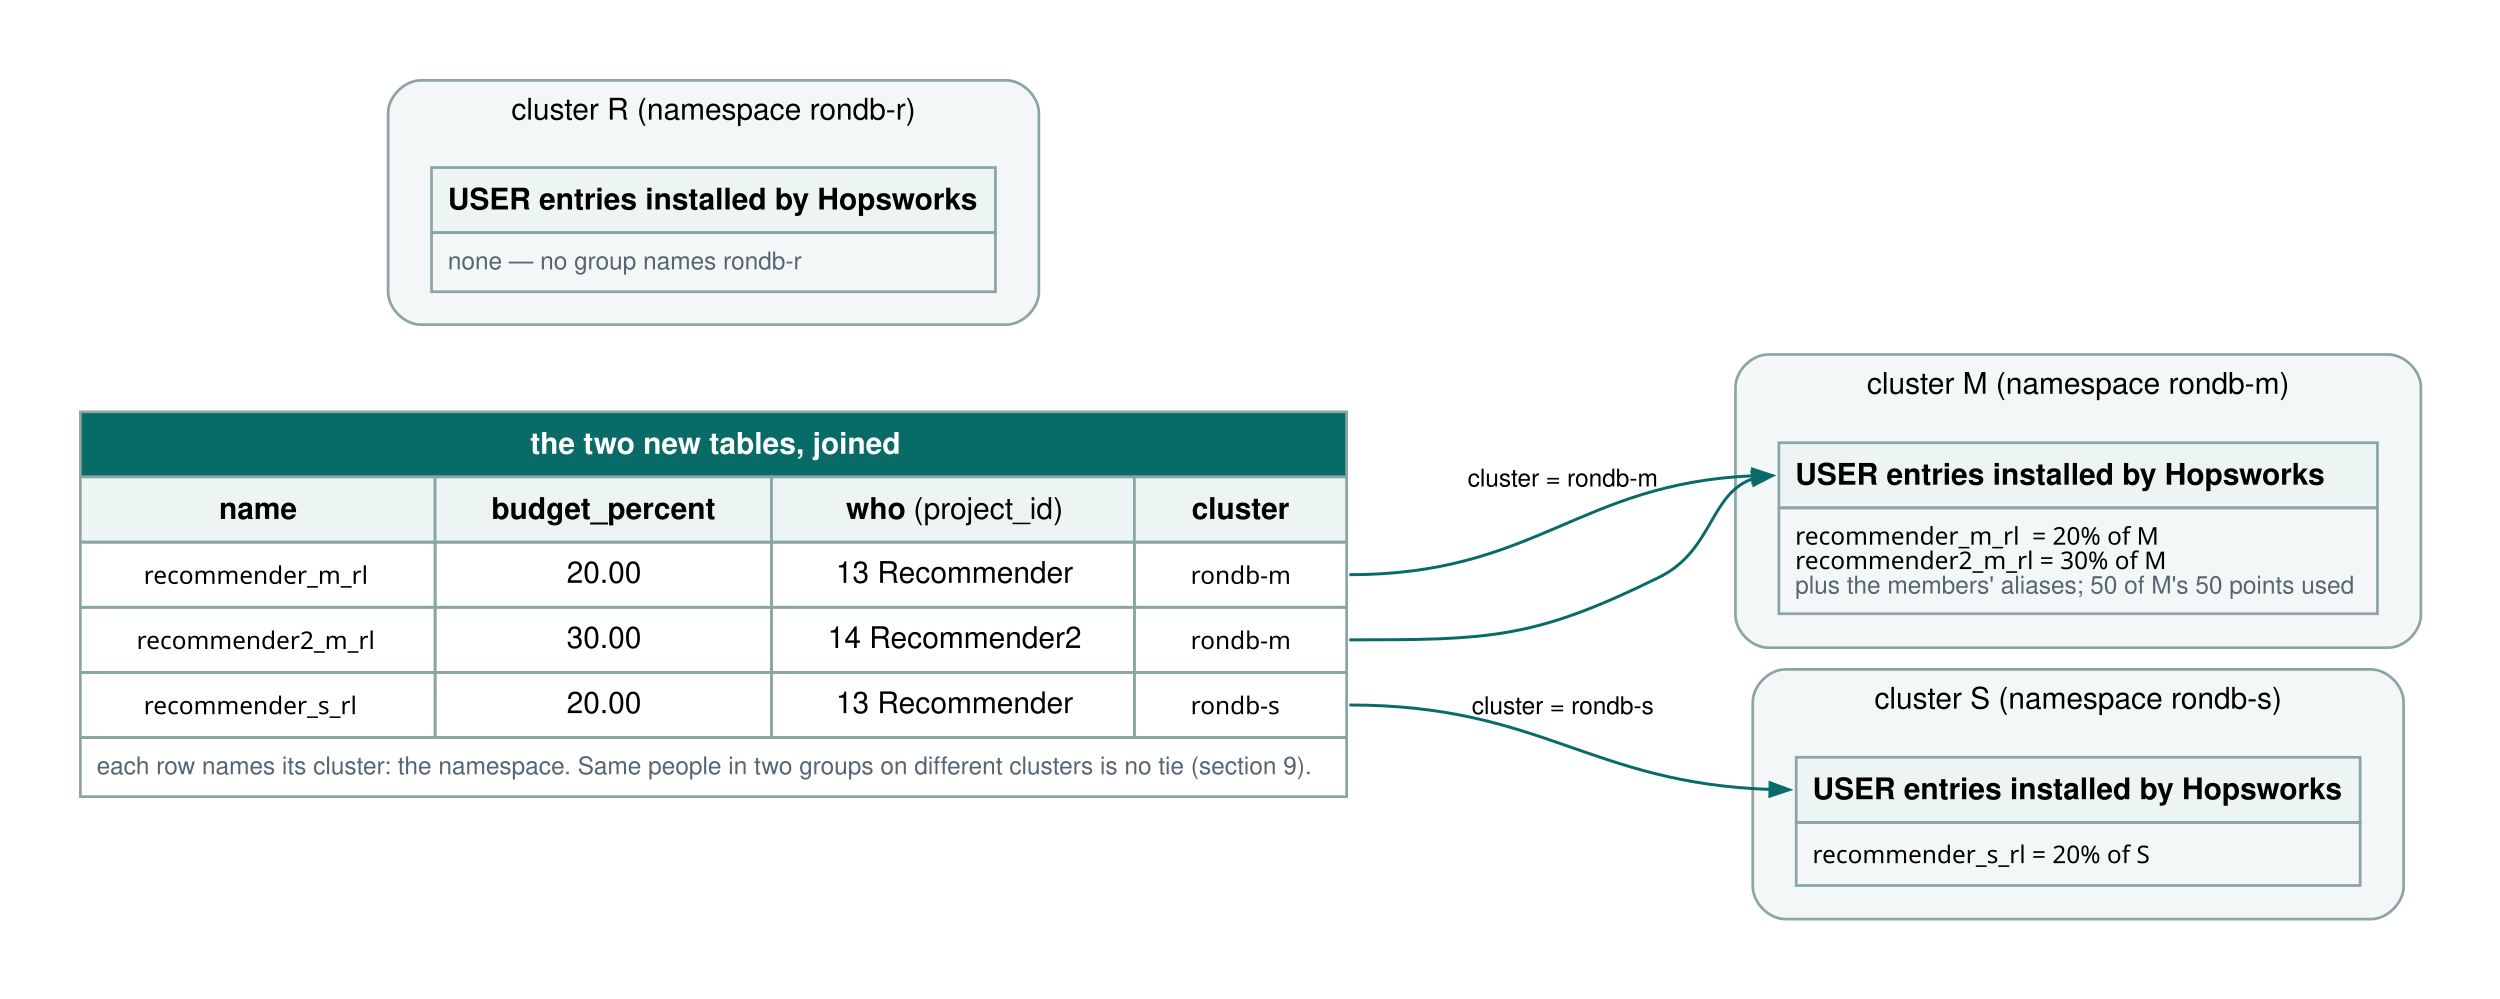
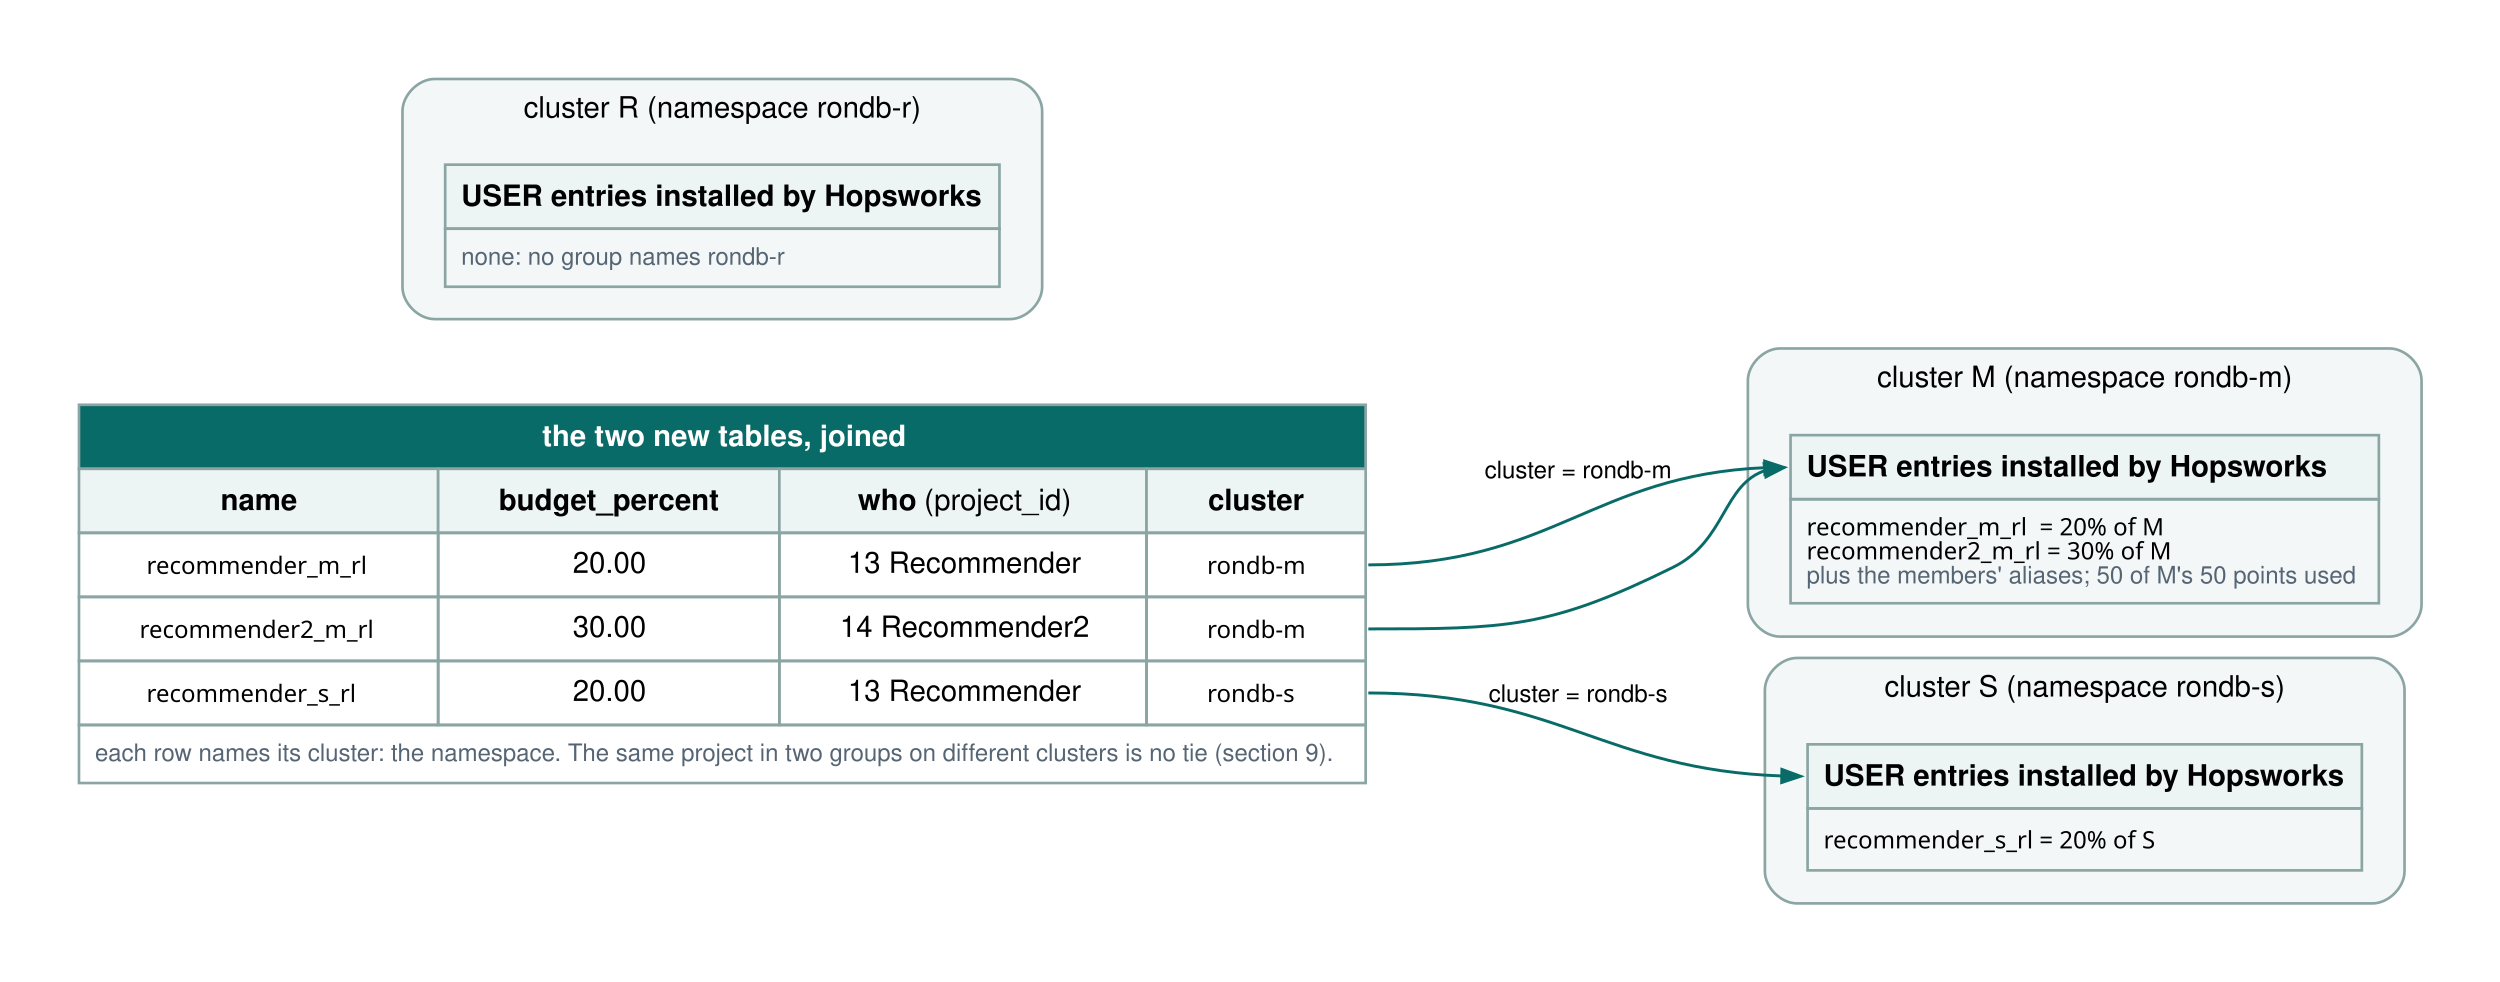
- <svg xmlns="http://www.w3.org/2000/svg" width="921pt" height="368pt" viewBox="0.00 0.00 921.00 368.00">
+ <svg xmlns="http://www.w3.org/2000/svg" width="937pt" height="368pt" viewBox="0.00 0.00 937.00 368.00">
  <g id="graph0" class="graph" transform="scale(1 1) rotate(0) translate(21.6 346.6)">
-     <polygon fill="white" stroke="none" points="-21.6,21.6 -21.6,-346.6 899.85,-346.6 899.85,21.6 -21.6,21.6" />
+     <polygon fill="white" stroke="none" points="-21.6,21.6 -21.6,-346.6 915.6,-346.6 915.6,21.6 -21.6,21.6" />
    <g id="clust1" class="cluster">
-       <path fill="#f4f7f7" stroke="#8aa5a3" d="M629.75,-108C629.75,-108 858.25,-108 858.25,-108 864.25,-108 870.25,-114 870.25,-120 870.25,-120 870.25,-204 870.25,-204 870.25,-210 864.25,-216 858.25,-216 858.25,-216 629.75,-216 629.75,-216 623.75,-216 617.75,-210 617.75,-204 617.75,-204 617.75,-120 617.75,-120 617.75,-114 623.75,-108 629.75,-108" />
-       <text xml:space="preserve" text-anchor="middle" x="744" y="-201.55" font-family="Helvetica,sans-Serif" font-size="11.00">cluster M (namespace rondb-m)</text>
+       <path fill="#f4f7f7" stroke="#8aa5a3" d="M645.5,-108C645.5,-108 874,-108 874,-108 880,-108 886,-114 886,-120 886,-120 886,-204 886,-204 886,-210 880,-216 874,-216 874,-216 645.5,-216 645.5,-216 639.5,-216 633.5,-210 633.5,-204 633.5,-204 633.5,-120 633.5,-120 633.5,-114 639.5,-108 645.5,-108" />
+       <text xml:space="preserve" text-anchor="middle" x="759.75" y="-201.55" font-family="Helvetica,sans-Serif" font-size="11.00">cluster M (namespace rondb-m)</text>
    </g>
    <g id="clust2" class="cluster">
-       <path fill="#f4f7f7" stroke="#8aa5a3" d="M636.12,-8C636.12,-8 851.88,-8 851.88,-8 857.88,-8 863.88,-14 863.88,-20 863.88,-20 863.88,-88 863.88,-88 863.88,-94 857.88,-100 851.88,-100 851.88,-100 636.12,-100 636.12,-100 630.12,-100 624.12,-94 624.12,-88 624.12,-88 624.12,-20 624.12,-20 624.12,-14 630.12,-8 636.12,-8" />
-       <text xml:space="preserve" text-anchor="middle" x="744" y="-85.55" font-family="Helvetica,sans-Serif" font-size="11.00">cluster S (namespace rondb-s)</text>
+       <path fill="#f4f7f7" stroke="#8aa5a3" d="M651.88,-8C651.88,-8 867.62,-8 867.62,-8 873.62,-8 879.62,-14 879.62,-20 879.62,-20 879.62,-88 879.62,-88 879.62,-94 873.62,-100 867.62,-100 867.62,-100 651.88,-100 651.88,-100 645.88,-100 639.88,-94 639.88,-88 639.88,-88 639.88,-20 639.88,-20 639.88,-14 645.88,-8 651.88,-8" />
+       <text xml:space="preserve" text-anchor="middle" x="759.75" y="-85.55" font-family="Helvetica,sans-Serif" font-size="11.00">cluster S (namespace rondb-s)</text>
    </g>
    <g id="clust3" class="cluster">
-       <path fill="#f4f7f7" stroke="#8aa5a3" d="M133.38,-227C133.38,-227 349.12,-227 349.12,-227 355.12,-227 361.12,-233 361.12,-239 361.12,-239 361.12,-305 361.12,-305 361.12,-311 355.12,-317 349.12,-317 349.12,-317 133.38,-317 133.38,-317 127.37,-317 121.38,-311 121.38,-305 121.38,-305 121.38,-239 121.38,-239 121.38,-233 127.38,-227 133.38,-227" />
-       <text xml:space="preserve" text-anchor="middle" x="241.25" y="-302.55" font-family="Helvetica,sans-Serif" font-size="11.00">cluster R (namespace rondb-r)</text>
+       <path fill="#f4f7f7" stroke="#8aa5a3" d="M141.25,-227C141.25,-227 357,-227 357,-227 363,-227 369,-233 369,-239 369,-239 369,-305 369,-305 369,-311 363,-317 357,-317 357,-317 141.25,-317 141.25,-317 135.25,-317 129.25,-311 129.25,-305 129.25,-305 129.25,-239 129.25,-239 129.25,-233 135.25,-227 141.25,-227" />
+       <text xml:space="preserve" text-anchor="middle" x="249.12" y="-302.55" font-family="Helvetica,sans-Serif" font-size="11.00">cluster R (namespace rondb-r)</text>
    </g>
    <g id="node1" class="node">
-       <polygon fill="#096b67" stroke="none" points="8,-170.88 8,-194.88 474.5,-194.88 474.5,-170.88 8,-170.88" />
-       <polygon fill="none" stroke="#8aa5a3" points="8,-170.88 8,-194.88 474.5,-194.88 474.5,-170.88 8,-170.88" />
-       <text xml:space="preserve" text-anchor="start" x="173.75" y="-179.43" font-family="Helvetica,sans-Serif" font-weight="bold" font-size="11.00" fill="white">the two new tables, joined</text>
-       <polygon fill="#edf4f4" stroke="none" points="8,-146.88 8,-170.88 138.69,-170.88 138.69,-146.88 8,-146.88" />
-       <polygon fill="none" stroke="#8aa5a3" points="8,-146.88 8,-170.88 138.69,-170.88 138.69,-146.88 8,-146.88" />
-       <text xml:space="preserve" text-anchor="start" x="59.09" y="-155.43" font-family="Helvetica,sans-Serif" font-weight="bold" font-size="11.00">name</text>
-       <polygon fill="#edf4f4" stroke="none" points="138.69,-146.88 138.69,-170.88 262.62,-170.88 262.62,-146.88 138.69,-146.88" />
-       <polygon fill="none" stroke="#8aa5a3" points="138.69,-146.88 138.69,-170.88 262.62,-170.88 262.62,-146.88 138.69,-146.88" />
-       <text xml:space="preserve" text-anchor="start" x="159.41" y="-155.43" font-family="Helvetica,sans-Serif" font-weight="bold" font-size="11.00">budget_percent</text>
-       <polygon fill="#edf4f4" stroke="none" points="262.62,-146.88 262.62,-170.88 396.31,-170.88 396.31,-146.88 262.62,-146.88" />
-       <polygon fill="none" stroke="#8aa5a3" points="262.62,-146.88 262.62,-170.88 396.31,-170.88 396.31,-146.88 262.62,-146.88" />
-       <text xml:space="preserve" text-anchor="start" x="290.09" y="-155.43" font-family="Helvetica,sans-Serif" font-weight="bold" font-size="11.00">who</text>
-       <text xml:space="preserve" text-anchor="start" x="311.84" y="-155.43" font-family="Helvetica,sans-Serif" font-size="11.00"> (project_id)</text>
-       <polygon fill="#edf4f4" stroke="none" points="396.31,-146.88 396.31,-170.88 474.5,-170.88 474.5,-146.88 396.31,-146.88" />
-       <polygon fill="none" stroke="#8aa5a3" points="396.31,-146.88 396.31,-170.88 474.5,-170.88 474.5,-146.88 396.31,-146.88" />
-       <text xml:space="preserve" text-anchor="start" x="417.41" y="-155.43" font-family="Helvetica,sans-Serif" font-weight="bold" font-size="11.00">cluster</text>
-       <polygon fill="none" stroke="#8aa5a3" points="8,-122.88 8,-146.88 138.69,-146.88 138.69,-122.88 8,-122.88" />
-       <text xml:space="preserve" text-anchor="start" x="31.34" y="-131.5" font-family="Menlo" font-size="9.00">recommender_m_rl</text>
-       <polygon fill="none" stroke="#8aa5a3" points="138.69,-122.88 138.69,-146.88 262.62,-146.88 262.62,-122.88 138.69,-122.88" />
-       <text xml:space="preserve" text-anchor="start" x="187.16" y="-131.88" font-family="Helvetica,sans-Serif" font-size="11.00">20.00</text>
-       <polygon fill="none" stroke="#8aa5a3" points="262.62,-122.88 262.62,-146.88 396.31,-146.88 396.31,-122.88 262.62,-122.88" />
-       <text xml:space="preserve" text-anchor="start" x="286.34" y="-131.88" font-family="Helvetica,sans-Serif" font-size="11.00">13 Recommender</text>
-       <polygon fill="none" stroke="#8aa5a3" points="396.31,-122.88 396.31,-146.88 474.5,-146.88 474.5,-122.88 396.31,-122.88" />
-       <text xml:space="preserve" text-anchor="start" x="417.03" y="-131.5" font-family="Menlo" font-size="9.00">rondb-m</text>
-       <polygon fill="none" stroke="#8aa5a3" points="8,-98.88 8,-122.88 138.69,-122.88 138.69,-98.88 8,-98.88" />
-       <text xml:space="preserve" text-anchor="start" x="28.72" y="-107.5" font-family="Menlo" font-size="9.00">recommender2_m_rl</text>
-       <polygon fill="none" stroke="#8aa5a3" points="138.69,-98.88 138.69,-122.88 262.62,-122.88 262.62,-98.88 138.69,-98.88" />
-       <text xml:space="preserve" text-anchor="start" x="187.16" y="-107.88" font-family="Helvetica,sans-Serif" font-size="11.00">30.00</text>
-       <polygon fill="none" stroke="#8aa5a3" points="262.62,-98.88 262.62,-122.88 396.31,-122.88 396.31,-98.88 262.62,-98.88" />
-       <text xml:space="preserve" text-anchor="start" x="283.34" y="-107.88" font-family="Helvetica,sans-Serif" font-size="11.00">14 Recommender2</text>
-       <polygon fill="none" stroke="#8aa5a3" points="396.31,-98.88 396.31,-122.88 474.5,-122.88 474.5,-98.88 396.31,-98.88" />
-       <text xml:space="preserve" text-anchor="start" x="417.03" y="-107.5" font-family="Menlo" font-size="9.00">rondb-m</text>
-       <polygon fill="none" stroke="#8aa5a3" points="8,-74.88 8,-98.88 138.69,-98.88 138.69,-74.88 8,-74.88" />
-       <text xml:space="preserve" text-anchor="start" x="31.34" y="-83.5" font-family="Menlo" font-size="9.00">recommender_s_rl</text>
-       <polygon fill="none" stroke="#8aa5a3" points="138.69,-74.88 138.69,-98.88 262.62,-98.88 262.62,-74.88 138.69,-74.88" />
-       <text xml:space="preserve" text-anchor="start" x="187.16" y="-83.88" font-family="Helvetica,sans-Serif" font-size="11.00">20.00</text>
-       <polygon fill="none" stroke="#8aa5a3" points="262.62,-74.88 262.62,-98.88 396.31,-98.88 396.31,-74.88 262.62,-74.88" />
-       <text xml:space="preserve" text-anchor="start" x="286.34" y="-83.88" font-family="Helvetica,sans-Serif" font-size="11.00">13 Recommender</text>
-       <polygon fill="none" stroke="#8aa5a3" points="396.31,-74.88 396.31,-98.88 474.5,-98.88 474.5,-74.88 396.31,-74.88" />
-       <text xml:space="preserve" text-anchor="start" x="417.03" y="-83.5" font-family="Menlo" font-size="9.00">rondb-s</text>
-       <polygon fill="none" stroke="#8aa5a3" points="8,-53.12 8,-74.88 474.5,-74.88 474.5,-53.12 8,-53.12" />
-       <text xml:space="preserve" text-anchor="start" x="14" y="-61.38" font-family="Helvetica,sans-Serif" font-size="9.00" fill="#566574">each row names its cluster: the namespace. Same people in two groups on different clusters is no tie (section 9).</text>
+       <polygon fill="#096b67" stroke="none" points="8,-170.88 8,-194.88 490.25,-194.88 490.25,-170.88 8,-170.88" />
+       <polygon fill="none" stroke="#8aa5a3" points="8,-170.88 8,-194.88 490.25,-194.88 490.25,-170.88 8,-170.88" />
+       <text xml:space="preserve" text-anchor="start" x="181.62" y="-179.43" font-family="Helvetica,sans-Serif" font-weight="bold" font-size="11.00" fill="white">the two new tables, joined</text>
+       <polygon fill="#edf4f4" stroke="none" points="8,-146.88 8,-170.88 142.62,-170.88 142.62,-146.88 8,-146.88" />
+       <polygon fill="none" stroke="#8aa5a3" points="8,-146.88 8,-170.88 142.62,-170.88 142.62,-146.88 8,-146.88" />
+       <text xml:space="preserve" text-anchor="start" x="61.06" y="-155.43" font-family="Helvetica,sans-Serif" font-weight="bold" font-size="11.00">name</text>
+       <polygon fill="#edf4f4" stroke="none" points="142.62,-146.88 142.62,-170.88 270.5,-170.88 270.5,-146.88 142.62,-146.88" />
+       <polygon fill="none" stroke="#8aa5a3" points="142.62,-146.88 142.62,-170.88 270.5,-170.88 270.5,-146.88 142.62,-146.88" />
+       <text xml:space="preserve" text-anchor="start" x="165.31" y="-155.43" font-family="Helvetica,sans-Serif" font-weight="bold" font-size="11.00">budget_percent</text>
+       <polygon fill="#edf4f4" stroke="none" points="270.5,-146.88 270.5,-170.88 408.12,-170.88 408.12,-146.88 270.5,-146.88" />
+       <polygon fill="none" stroke="#8aa5a3" points="270.5,-146.88 270.5,-170.88 408.12,-170.88 408.12,-146.88 270.5,-146.88" />
+       <text xml:space="preserve" text-anchor="start" x="299.94" y="-155.43" font-family="Helvetica,sans-Serif" font-weight="bold" font-size="11.00">who</text>
+       <text xml:space="preserve" text-anchor="start" x="321.69" y="-155.43" font-family="Helvetica,sans-Serif" font-size="11.00"> (project_id)</text>
+       <polygon fill="#edf4f4" stroke="none" points="408.12,-146.88 408.12,-170.88 490.25,-170.88 490.25,-146.88 408.12,-146.88" />
+       <polygon fill="none" stroke="#8aa5a3" points="408.12,-146.88 408.12,-170.88 490.25,-170.88 490.25,-146.88 408.12,-146.88" />
+       <text xml:space="preserve" text-anchor="start" x="431.19" y="-155.43" font-family="Helvetica,sans-Serif" font-weight="bold" font-size="11.00">cluster</text>
+       <polygon fill="none" stroke="#8aa5a3" points="8,-122.88 8,-146.88 142.62,-146.88 142.62,-122.88 8,-122.88" />
+       <text xml:space="preserve" text-anchor="start" x="33.31" y="-131.5" font-family="Menlo" font-size="9.00">recommender_m_rl</text>
+       <polygon fill="none" stroke="#8aa5a3" points="142.62,-122.88 142.62,-146.88 270.5,-146.88 270.5,-122.88 142.62,-122.88" />
+       <text xml:space="preserve" text-anchor="start" x="193.06" y="-131.88" font-family="Helvetica,sans-Serif" font-size="11.00">20.00</text>
+       <polygon fill="none" stroke="#8aa5a3" points="270.5,-122.88 270.5,-146.88 408.12,-146.88 408.12,-122.88 270.5,-122.88" />
+       <text xml:space="preserve" text-anchor="start" x="296.19" y="-131.88" font-family="Helvetica,sans-Serif" font-size="11.00">13 Recommender</text>
+       <polygon fill="none" stroke="#8aa5a3" points="408.12,-122.88 408.12,-146.88 490.25,-146.88 490.25,-122.88 408.12,-122.88" />
+       <text xml:space="preserve" text-anchor="start" x="430.81" y="-131.5" font-family="Menlo" font-size="9.00">rondb-m</text>
+       <polygon fill="none" stroke="#8aa5a3" points="8,-98.88 8,-122.88 142.62,-122.88 142.62,-98.88 8,-98.88" />
+       <text xml:space="preserve" text-anchor="start" x="30.69" y="-107.5" font-family="Menlo" font-size="9.00">recommender2_m_rl</text>
+       <polygon fill="none" stroke="#8aa5a3" points="142.62,-98.88 142.62,-122.88 270.5,-122.88 270.5,-98.88 142.62,-98.88" />
+       <text xml:space="preserve" text-anchor="start" x="193.06" y="-107.88" font-family="Helvetica,sans-Serif" font-size="11.00">30.00</text>
+       <polygon fill="none" stroke="#8aa5a3" points="270.5,-98.88 270.5,-122.88 408.12,-122.88 408.12,-98.88 270.5,-98.88" />
+       <text xml:space="preserve" text-anchor="start" x="293.19" y="-107.88" font-family="Helvetica,sans-Serif" font-size="11.00">14 Recommender2</text>
+       <polygon fill="none" stroke="#8aa5a3" points="408.12,-98.88 408.12,-122.88 490.25,-122.88 490.25,-98.88 408.12,-98.88" />
+       <text xml:space="preserve" text-anchor="start" x="430.81" y="-107.5" font-family="Menlo" font-size="9.00">rondb-m</text>
+       <polygon fill="none" stroke="#8aa5a3" points="8,-74.88 8,-98.88 142.62,-98.88 142.62,-74.88 8,-74.88" />
+       <text xml:space="preserve" text-anchor="start" x="33.31" y="-83.5" font-family="Menlo" font-size="9.00">recommender_s_rl</text>
+       <polygon fill="none" stroke="#8aa5a3" points="142.62,-74.88 142.62,-98.88 270.5,-98.88 270.5,-74.88 142.62,-74.88" />
+       <text xml:space="preserve" text-anchor="start" x="193.06" y="-83.88" font-family="Helvetica,sans-Serif" font-size="11.00">20.00</text>
+       <polygon fill="none" stroke="#8aa5a3" points="270.5,-74.88 270.5,-98.88 408.12,-98.88 408.12,-74.88 270.5,-74.88" />
+       <text xml:space="preserve" text-anchor="start" x="296.19" y="-83.88" font-family="Helvetica,sans-Serif" font-size="11.00">13 Recommender</text>
+       <polygon fill="none" stroke="#8aa5a3" points="408.12,-74.88 408.12,-98.88 490.25,-98.88 490.25,-74.88 408.12,-74.88" />
+       <text xml:space="preserve" text-anchor="start" x="430.81" y="-83.5" font-family="Menlo" font-size="9.00">rondb-s</text>
+       <polygon fill="none" stroke="#8aa5a3" points="8,-53.12 8,-74.88 490.25,-74.88 490.25,-53.12 8,-53.12" />
+       <text xml:space="preserve" text-anchor="start" x="14" y="-61.38" font-family="Helvetica,sans-Serif" font-size="9.00" fill="#566574">each row names its cluster: the namespace. The same project in two groups on different clusters is no tie (section 9).</text>
    </g>
    <g id="node2" class="node">
-       <polygon fill="#edf4f4" stroke="none" points="633.75,-159.5 633.75,-183.5 854.25,-183.5 854.25,-159.5 633.75,-159.5" />
-       <polygon fill="none" stroke="#8aa5a3" points="633.75,-159.5 633.75,-183.5 854.25,-183.5 854.25,-159.5 633.75,-159.5" />
-       <text xml:space="preserve" text-anchor="start" x="639.75" y="-168.05" font-family="Helvetica,sans-Serif" font-weight="bold" font-size="11.00">USER entries installed by Hopsworks</text>
-       <polygon fill="none" stroke="#8aa5a3" points="633.75,-120.5 633.75,-159.5 854.25,-159.5 854.25,-120.5 633.75,-120.5" />
-       <text xml:space="preserve" text-anchor="start" x="639.75" y="-145.95" font-family="Menlo" font-size="9.00">recommender_m_rl  = 20% of M</text>
-       <text xml:space="preserve" text-anchor="start" x="639.75" y="-136.95" font-family="Menlo" font-size="9.00">recommender2_m_rl = 30% of M</text>
-       <text xml:space="preserve" text-anchor="start" x="639.75" y="-127.95" font-family="Helvetica,sans-Serif" font-size="9.00" fill="#566574">plus the members' aliases; 50 of M's 50 points used</text>
+       <polygon fill="#edf4f4" stroke="none" points="649.5,-159.5 649.5,-183.5 870,-183.5 870,-159.5 649.5,-159.5" />
+       <polygon fill="none" stroke="#8aa5a3" points="649.5,-159.5 649.5,-183.5 870,-183.5 870,-159.5 649.5,-159.5" />
+       <text xml:space="preserve" text-anchor="start" x="655.5" y="-168.05" font-family="Helvetica,sans-Serif" font-weight="bold" font-size="11.00">USER entries installed by Hopsworks</text>
+       <polygon fill="none" stroke="#8aa5a3" points="649.5,-120.5 649.5,-159.5 870,-159.5 870,-120.5 649.5,-120.5" />
+       <text xml:space="preserve" text-anchor="start" x="655.5" y="-145.95" font-family="Menlo" font-size="9.00">recommender_m_rl  = 20% of M</text>
+       <text xml:space="preserve" text-anchor="start" x="655.5" y="-136.95" font-family="Menlo" font-size="9.00">recommender2_m_rl = 30% of M</text>
+       <text xml:space="preserve" text-anchor="start" x="655.5" y="-127.95" font-family="Helvetica,sans-Serif" font-size="9.00" fill="#566574">plus the members' aliases; 50 of M's 50 points used</text>
    </g>
    <g id="edge1" class="edge">
-       <path fill="none" stroke="#096b67" stroke-width="1.1" d="M475.5,-134.88C544.32,-134.88 559.77,-168.56 624.21,-171.32" />
-       <polygon fill="#096b67" stroke="#096b67" stroke-width="1.1" points="624.04,-173.77 631.09,-171.46 624.14,-168.87 624.04,-173.77" />
-       <text xml:space="preserve" text-anchor="middle" x="554.12" y="-167.38" font-family="Helvetica,sans-Serif" font-size="9.00">cluster = rondb-m</text>
+       <path fill="none" stroke="#096b67" stroke-width="1.1" d="M491.25,-134.88C560.07,-134.88 575.52,-168.56 639.96,-171.32" />
+       <polygon fill="#096b67" stroke="#096b67" stroke-width="1.1" points="639.79,-173.77 646.84,-171.46 639.89,-168.87 639.79,-173.77" />
+       <text xml:space="preserve" text-anchor="middle" x="569.88" y="-167.38" font-family="Helvetica,sans-Serif" font-size="9.00">cluster = rondb-m</text>
    </g>
    <g id="edge2" class="edge">
-       <path fill="none" stroke="#096b67" stroke-width="1.1" d="M475.5,-110.88C527.31,-110.88 543.29,-111.07 589.75,-134 609.65,-143.82 608.23,-165.17 624.55,-170.35" />
-       <polygon fill="#096b67" stroke="#096b67" stroke-width="1.1" points="623.83,-172.72 631.1,-171.27 624.51,-167.87 623.83,-172.72" />
+       <path fill="none" stroke="#096b67" stroke-width="1.1" d="M491.25,-110.88C543.06,-110.88 559.04,-111.07 605.5,-134 625.4,-143.82 623.98,-165.17 640.3,-170.35" />
+       <polygon fill="#096b67" stroke="#096b67" stroke-width="1.1" points="639.58,-172.72 646.85,-171.27 640.26,-167.87 639.58,-172.72" />
    </g>
    <g id="node3" class="node">
-       <polygon fill="#edf4f4" stroke="none" points="640.12,-43.62 640.12,-67.62 847.88,-67.62 847.88,-43.62 640.12,-43.62" />
-       <polygon fill="none" stroke="#8aa5a3" points="640.12,-43.62 640.12,-67.62 847.88,-67.62 847.88,-43.62 640.12,-43.62" />
-       <text xml:space="preserve" text-anchor="start" x="646.12" y="-52.17" font-family="Helvetica,sans-Serif" font-weight="bold" font-size="11.00">USER entries installed by Hopsworks</text>
-       <polygon fill="none" stroke="#8aa5a3" points="640.12,-20.38 640.12,-43.62 847.88,-43.62 847.88,-20.38 640.12,-20.38" />
-       <text xml:space="preserve" text-anchor="start" x="646.12" y="-28.62" font-family="Menlo" font-size="9.00">recommender_s_rl = 20% of S</text>
+       <polygon fill="#edf4f4" stroke="none" points="655.88,-43.62 655.88,-67.62 863.62,-67.62 863.62,-43.62 655.88,-43.62" />
+       <polygon fill="none" stroke="#8aa5a3" points="655.88,-43.62 655.88,-67.62 863.62,-67.62 863.62,-43.62 655.88,-43.62" />
+       <text xml:space="preserve" text-anchor="start" x="661.88" y="-52.17" font-family="Helvetica,sans-Serif" font-weight="bold" font-size="11.00">USER entries installed by Hopsworks</text>
+       <polygon fill="none" stroke="#8aa5a3" points="655.88,-20.38 655.88,-43.62 863.62,-43.62 863.62,-20.38 655.88,-20.38" />
+       <text xml:space="preserve" text-anchor="start" x="661.88" y="-28.62" font-family="Menlo" font-size="9.00">recommender_s_rl = 20% of S</text>
    </g>
    <g id="edge3" class="edge">
-       <path fill="none" stroke="#096b67" stroke-width="1.1" d="M475.5,-86.88C546.64,-86.88 563.78,-58.02 630.71,-55.76" />
-       <polygon fill="#096b67" stroke="#096b67" stroke-width="1.1" points="630.5,-58.22 637.46,-55.65 630.42,-53.32 630.5,-58.22" />
-       <text xml:space="preserve" text-anchor="middle" x="554.12" y="-83.54" font-family="Helvetica,sans-Serif" font-size="9.00">cluster = rondb-s</text>
+       <path fill="none" stroke="#096b67" stroke-width="1.1" d="M491.25,-86.88C562.39,-86.88 579.53,-58.02 646.46,-55.76" />
+       <polygon fill="#096b67" stroke="#096b67" stroke-width="1.1" points="646.25,-58.22 653.21,-55.65 646.17,-53.32 646.25,-58.22" />
+       <text xml:space="preserve" text-anchor="middle" x="569.88" y="-83.54" font-family="Helvetica,sans-Serif" font-size="9.00">cluster = rondb-s</text>
    </g>
    <g id="node4" class="node">
-       <polygon fill="#edf4f4" stroke="none" points="137.38,-260.88 137.38,-284.88 345.12,-284.88 345.12,-260.88 137.38,-260.88" />
-       <polygon fill="none" stroke="#8aa5a3" points="137.38,-260.88 137.38,-284.88 345.12,-284.88 345.12,-260.88 137.38,-260.88" />
-       <text xml:space="preserve" text-anchor="start" x="143.38" y="-269.43" font-family="Helvetica,sans-Serif" font-weight="bold" font-size="11.00">USER entries installed by Hopsworks</text>
-       <polygon fill="none" stroke="#8aa5a3" points="137.38,-239.12 137.38,-260.88 345.12,-260.88 345.12,-239.12 137.38,-239.12" />
-       <text xml:space="preserve" text-anchor="start" x="143.38" y="-247.38" font-family="Helvetica,sans-Serif" font-size="9.00" fill="#566574">none — no group names rondb-r</text>
+       <polygon fill="#edf4f4" stroke="none" points="145.25,-260.88 145.25,-284.88 353,-284.88 353,-260.88 145.25,-260.88" />
+       <polygon fill="none" stroke="#8aa5a3" points="145.25,-260.88 145.25,-284.88 353,-284.88 353,-260.88 145.25,-260.88" />
+       <text xml:space="preserve" text-anchor="start" x="151.25" y="-269.43" font-family="Helvetica,sans-Serif" font-weight="bold" font-size="11.00">USER entries installed by Hopsworks</text>
+       <polygon fill="none" stroke="#8aa5a3" points="145.25,-239.12 145.25,-260.88 353,-260.88 353,-239.12 145.25,-239.12" />
+       <text xml:space="preserve" text-anchor="start" x="151.25" y="-247.38" font-family="Helvetica,sans-Serif" font-size="9.00" fill="#566574">none: no group names rondb-r</text>
    </g>
  </g>
</svg>
